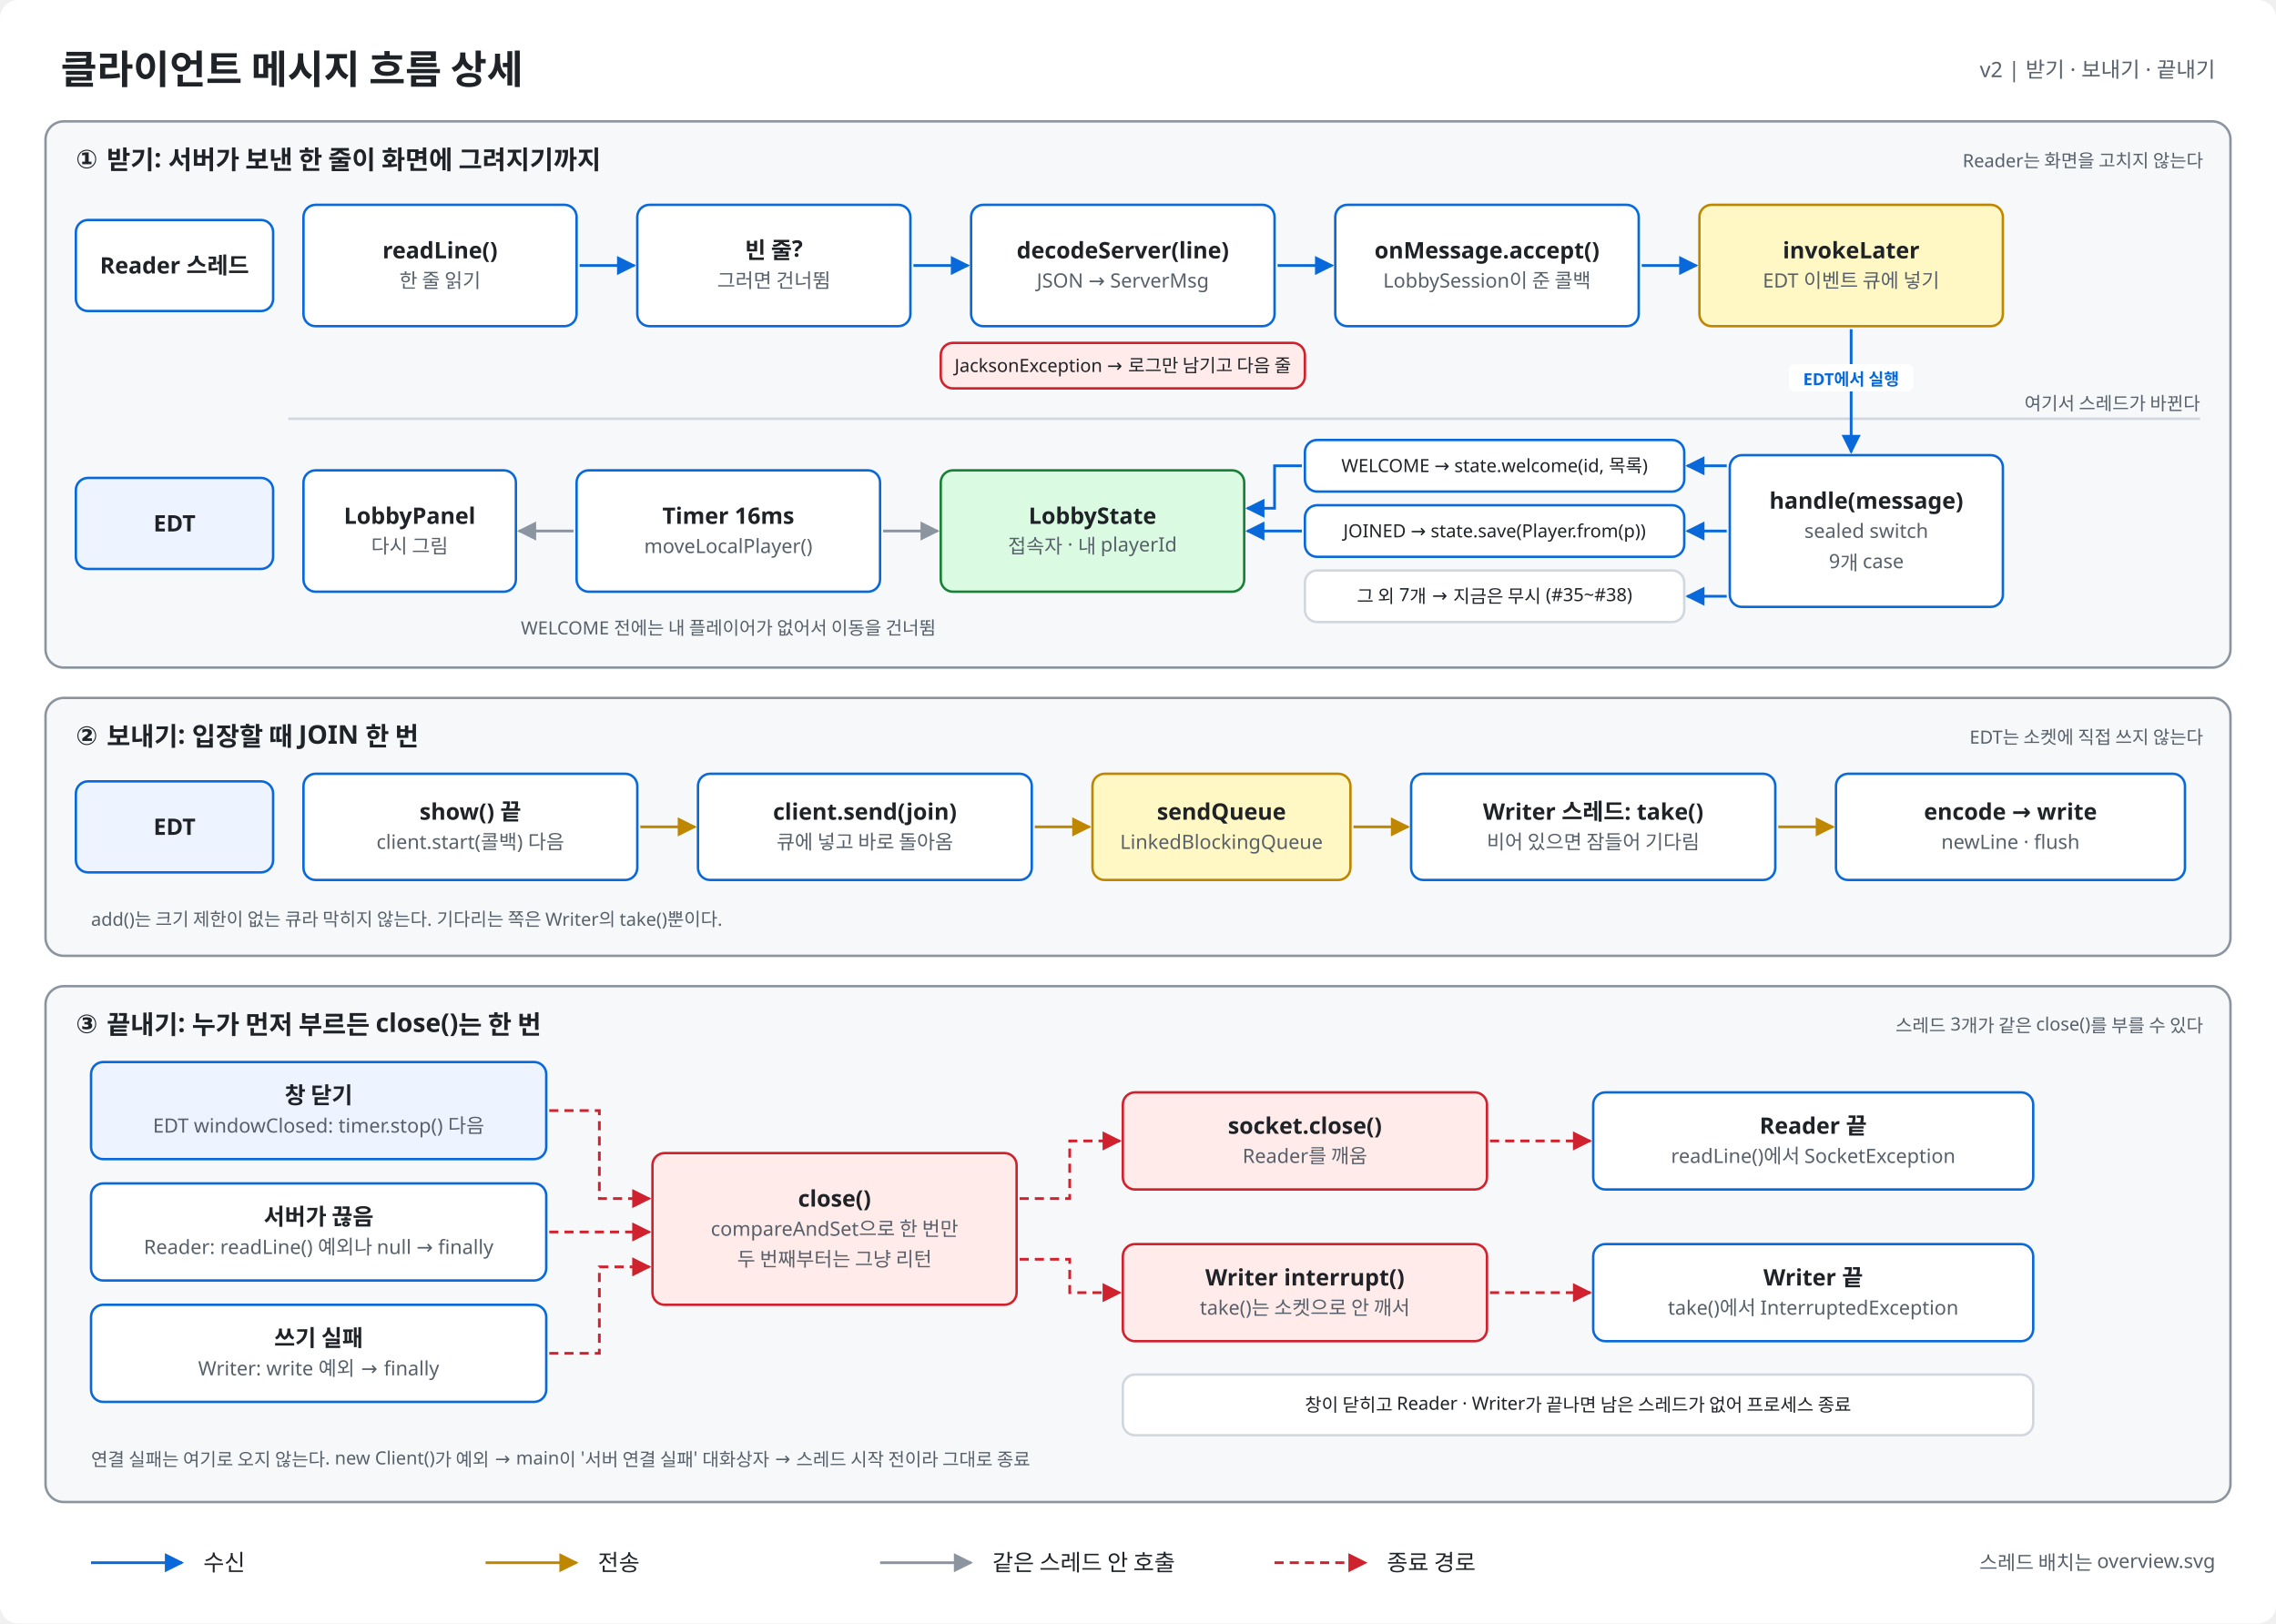
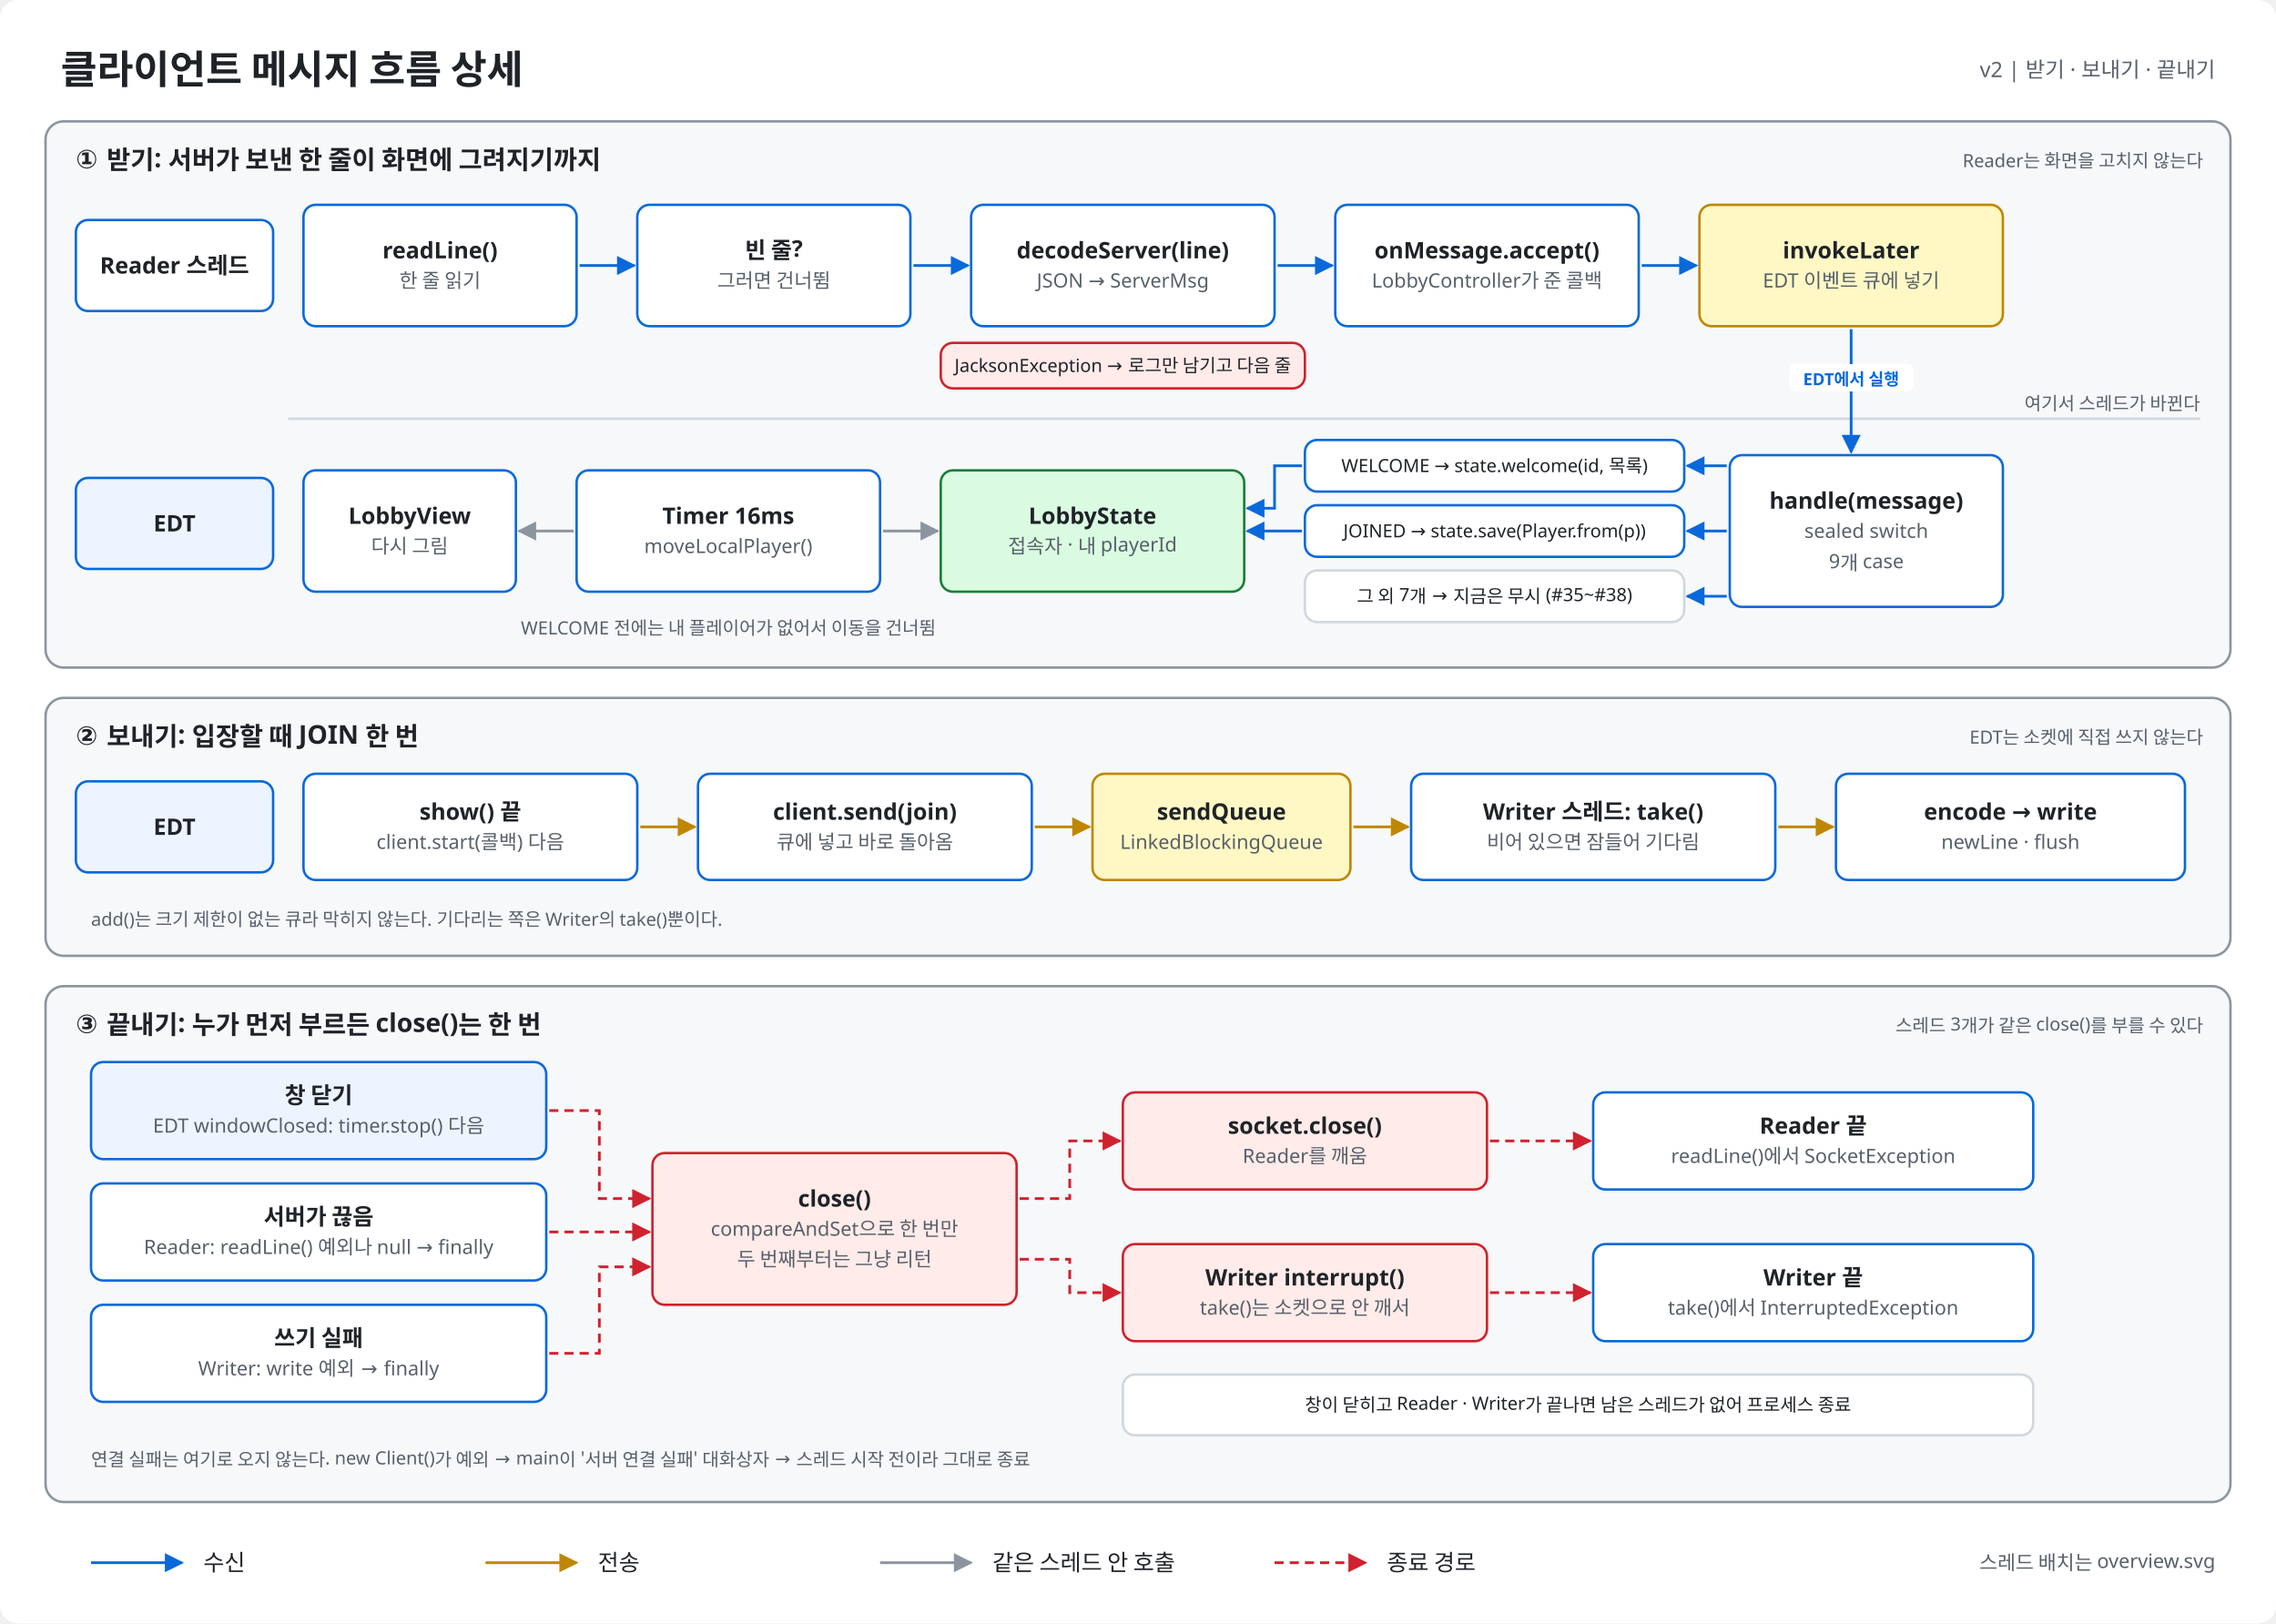
<svg xmlns="http://www.w3.org/2000/svg" viewBox="0 0 1500 1070" width="1500" height="1070" font-family="Pretendard, 'Malgun Gothic', 'Apple SD Gothic Neo', 'Noto Sans KR', sans-serif">
  <rect width="1500" height="1070" rx="12" fill="#ffffff" />
  <defs>
    <marker id="arrow-tcp" viewBox="0 0 10 10" refX="9" refY="5" markerWidth="7" markerHeight="7" orient="auto-start-reverse">
      <path d="M 0 0 L 10 5 L 0 10 z" fill="#57606a" />
    </marker>
    <marker id="arrow-recv" viewBox="0 0 10 10" refX="9" refY="5" markerWidth="7" markerHeight="7" orient="auto-start-reverse">
      <path d="M 0 0 L 10 5 L 0 10 z" fill="#0969da" />
    </marker>
    <marker id="arrow-loop" viewBox="0 0 10 10" refX="9" refY="5" markerWidth="7" markerHeight="7" orient="auto-start-reverse">
      <path d="M 0 0 L 10 5 L 0 10 z" fill="#1a7f37" />
    </marker>
    <marker id="arrow-send" viewBox="0 0 10 10" refX="9" refY="5" markerWidth="7" markerHeight="7" orient="auto-start-reverse">
      <path d="M 0 0 L 10 5 L 0 10 z" fill="#bf8700" />
    </marker>
    <marker id="arrow-make" viewBox="0 0 10 10" refX="9" refY="5" markerWidth="7" markerHeight="7" orient="auto-start-reverse">
      <path d="M 0 0 L 10 5 L 0 10 z" fill="#8c959f" />
    </marker>
    <marker id="arrow-close" viewBox="0 0 10 10" refX="9" refY="5" markerWidth="7" markerHeight="7" orient="auto-start-reverse">
      <path d="M 0 0 L 10 5 L 0 10 z" fill="#cf222e" />
    </marker>
  </defs>
  <text x="40" y="46" font-size="26" font-weight="700" text-anchor="start" dominant-baseline="middle" fill="#1f2328">클라이언트 메시지 흐름 상세</text>
  <text x="1460" y="46" font-size="14" font-weight="400" text-anchor="end" dominant-baseline="middle" fill="#57606a">v2  |  받기 · 보내기 · 끝내기</text>
  <rect x="30" y="80" width="1440" height="360" rx="12" fill="#f6f8fa" stroke="#8c959f" stroke-width="1.6" />
  <text x="50" y="106" font-size="17" font-weight="700" text-anchor="start" dominant-baseline="middle" fill="#1f2328">① 받기: 서버가 보낸 한 줄이 화면에 그려지기까지</text>
  <text x="1452" y="106" font-size="12" font-weight="400" text-anchor="end" dominant-baseline="middle" fill="#57606a">Reader는 화면을 고치지 않는다</text>
  <rect x="50" y="145" width="130" height="60" rx="8" fill="#ffffff" stroke="#0969da" stroke-width="1.6" />
  <text x="115.0" y="175.0" font-size="15" font-weight="600" text-anchor="middle" dominant-baseline="middle" fill="#1f2328">Reader 스레드</text>
  <rect x="50" y="315" width="130" height="60" rx="8" fill="#eef4ff" stroke="#0969da" stroke-width="1.6" />
  <text x="115.0" y="345.0" font-size="15" font-weight="600" text-anchor="middle" dominant-baseline="middle" fill="#1f2328">EDT</text>
  <rect x="200" y="135" width="180" height="80" rx="8" fill="#ffffff" stroke="#0969da" stroke-width="1.6" />
  <text x="290.0" y="165.0" font-size="15" font-weight="600" text-anchor="middle" dominant-baseline="middle" fill="#1f2328">readLine()</text>
  <text x="290.0" y="185.0" font-size="13" font-weight="400" text-anchor="middle" dominant-baseline="middle" fill="#57606a">한 줄 읽기</text>
  <rect x="420" y="135" width="180" height="80" rx="8" fill="#ffffff" stroke="#0969da" stroke-width="1.6" />
  <text x="510.0" y="165.0" font-size="15" font-weight="600" text-anchor="middle" dominant-baseline="middle" fill="#1f2328">빈 줄?</text>
  <text x="510.0" y="185.0" font-size="13" font-weight="400" text-anchor="middle" dominant-baseline="middle" fill="#57606a">그러면 건너뜀</text>
  <rect x="640" y="135" width="200" height="80" rx="8" fill="#ffffff" stroke="#0969da" stroke-width="1.6" />
  <text x="740.0" y="165.0" font-size="15" font-weight="600" text-anchor="middle" dominant-baseline="middle" fill="#1f2328">decodeServer(line)</text>
  <text x="740.0" y="185.0" font-size="13" font-weight="400" text-anchor="middle" dominant-baseline="middle" fill="#57606a">JSON → ServerMsg</text>
  <rect x="880" y="135" width="200" height="80" rx="8" fill="#ffffff" stroke="#0969da" stroke-width="1.6" />
  <text x="980.0" y="165.0" font-size="15" font-weight="600" text-anchor="middle" dominant-baseline="middle" fill="#1f2328">onMessage.accept()</text>
-   <text x="980.0" y="185.0" font-size="13" font-weight="400" text-anchor="middle" dominant-baseline="middle" fill="#57606a">LobbySession이 준 콜백</text>
+   <text x="980.0" y="185.0" font-size="13" font-weight="400" text-anchor="middle" dominant-baseline="middle" fill="#57606a">LobbyController가 준 콜백</text>
  <rect x="1120" y="135" width="200" height="80" rx="8" fill="#fff8c5" stroke="#bf8700" stroke-width="1.6" />
  <text x="1220.0" y="165.0" font-size="15" font-weight="600" text-anchor="middle" dominant-baseline="middle" fill="#1f2328">invokeLater</text>
  <text x="1220.0" y="185.0" font-size="13" font-weight="400" text-anchor="middle" dominant-baseline="middle" fill="#57606a">EDT 이벤트 큐에 넣기</text>
  <rect x="620" y="226" width="240" height="30" rx="8" fill="#ffebe9" stroke="#cf222e" stroke-width="1.6" />
  <text x="740.0" y="241.0" font-size="12" font-weight="500" text-anchor="middle" dominant-baseline="middle" fill="#1f2328">JacksonException → 로그만 남기고 다음 줄</text>
  <path d="M 382 175 L 418 175" fill="none" stroke="#0969da" stroke-width="1.8" marker-end="url(#arrow-recv)" />
  <path d="M 602 175 L 638 175" fill="none" stroke="#0969da" stroke-width="1.8" marker-end="url(#arrow-recv)" />
  <path d="M 842 175 L 878 175" fill="none" stroke="#0969da" stroke-width="1.8" marker-end="url(#arrow-recv)" />
  <path d="M 1082 175 L 1118 175" fill="none" stroke="#0969da" stroke-width="1.8" marker-end="url(#arrow-recv)" />
  <line x1="190" y1="276" x2="1450" y2="276" stroke="#d0d7de" stroke-width="1.6" />
  <text x="1450" y="266" font-size="12" font-weight="400" text-anchor="end" dominant-baseline="middle" fill="#57606a">여기서 스레드가 바뀐다</text>
  <path d="M 1220 217 L 1220 298" fill="none" stroke="#0969da" stroke-width="1.8" marker-end="url(#arrow-recv)" />
  <rect x="1179" y="240" width="82" height="18" rx="4" fill="#ffffff" />
  <text x="1220" y="250" font-size="11" font-weight="600" text-anchor="middle" dominant-baseline="middle" fill="#0969da">EDT에서 실행</text>
  <rect x="1140" y="300" width="180" height="100" rx="8" fill="#ffffff" stroke="#0969da" stroke-width="1.6" />
  <text x="1230.0" y="330.0" font-size="15" font-weight="600" text-anchor="middle" dominant-baseline="middle" fill="#1f2328">handle(message)</text>
  <text x="1230.0" y="350.0" font-size="13" font-weight="400" text-anchor="middle" dominant-baseline="middle" fill="#57606a">sealed switch</text>
  <text x="1230.0" y="370.0" font-size="13" font-weight="400" text-anchor="middle" dominant-baseline="middle" fill="#57606a">9개 case</text>
  <rect x="860" y="290" width="250" height="34" rx="8" fill="#ffffff" stroke="#0969da" stroke-width="1.6" />
  <text x="985.0" y="307.0" font-size="12" font-weight="500" text-anchor="middle" dominant-baseline="middle" fill="#1f2328">WELCOME → state.welcome(id, 목록)</text>
  <rect x="860" y="333" width="250" height="34" rx="8" fill="#ffffff" stroke="#0969da" stroke-width="1.6" />
  <text x="985.0" y="350.0" font-size="12" font-weight="500" text-anchor="middle" dominant-baseline="middle" fill="#1f2328">JOINED → state.save(Player.from(p))</text>
  <rect x="860" y="376" width="250" height="34" rx="8" fill="#ffffff" stroke="#d0d7de" stroke-width="1.6" />
  <text x="985.0" y="393.0" font-size="12" font-weight="500" text-anchor="middle" dominant-baseline="middle" fill="#1f2328">그 외 7개 → 지금은 무시 (#35~#38)</text>
  <path d="M 1138 307 L 1112 307" fill="none" stroke="#0969da" stroke-width="1.8" marker-end="url(#arrow-recv)" />
  <path d="M 1138 350 L 1112 350" fill="none" stroke="#0969da" stroke-width="1.8" marker-end="url(#arrow-recv)" />
  <path d="M 1138 393 L 1112 393" fill="none" stroke="#0969da" stroke-width="1.8" marker-end="url(#arrow-recv)" />
  <rect x="620" y="310" width="200" height="80" rx="8" fill="#dafbe1" stroke="#1a7f37" stroke-width="1.6" />
  <text x="720.0" y="340.0" font-size="15" font-weight="600" text-anchor="middle" dominant-baseline="middle" fill="#1f2328">LobbyState</text>
  <text x="720.0" y="360.0" font-size="13" font-weight="400" text-anchor="middle" dominant-baseline="middle" fill="#57606a">접속자 · 내 playerId</text>
  <path d="M 858 307 L 840 307 L 840 335 L 822 335" fill="none" stroke="#0969da" stroke-width="1.8" marker-end="url(#arrow-recv)" />
  <path d="M 858 350 L 822 350" fill="none" stroke="#0969da" stroke-width="1.8" marker-end="url(#arrow-recv)" />
  <rect x="380" y="310" width="200" height="80" rx="8" fill="#ffffff" stroke="#0969da" stroke-width="1.6" />
  <text x="480.0" y="340.0" font-size="15" font-weight="600" text-anchor="middle" dominant-baseline="middle" fill="#1f2328">Timer 16ms</text>
  <text x="480.0" y="360.0" font-size="13" font-weight="400" text-anchor="middle" dominant-baseline="middle" fill="#57606a">moveLocalPlayer()</text>
  <path d="M 582 350 L 618 350" fill="none" stroke="#8c959f" stroke-width="1.8" marker-end="url(#arrow-make)" />
  <rect x="200" y="310" width="140" height="80" rx="8" fill="#ffffff" stroke="#0969da" stroke-width="1.6" />
-   <text x="270.0" y="340.0" font-size="15" font-weight="600" text-anchor="middle" dominant-baseline="middle" fill="#1f2328">LobbyPanel</text>
+   <text x="270.0" y="340.0" font-size="15" font-weight="600" text-anchor="middle" dominant-baseline="middle" fill="#1f2328">LobbyView</text>
  <text x="270.0" y="360.0" font-size="13" font-weight="400" text-anchor="middle" dominant-baseline="middle" fill="#57606a">다시 그림</text>
  <path d="M 378 350 L 342 350" fill="none" stroke="#8c959f" stroke-width="1.8" marker-end="url(#arrow-make)" />
  <text x="480" y="414" font-size="12" font-weight="400" text-anchor="middle" dominant-baseline="middle" fill="#57606a">WELCOME 전에는 내 플레이어가 없어서 이동을 건너뜀</text>
  <rect x="30" y="460" width="1440" height="170" rx="12" fill="#f6f8fa" stroke="#8c959f" stroke-width="1.6" />
  <text x="50" y="486" font-size="17" font-weight="700" text-anchor="start" dominant-baseline="middle" fill="#1f2328">② 보내기: 입장할 때 JOIN 한 번</text>
  <text x="1452" y="486" font-size="12" font-weight="400" text-anchor="end" dominant-baseline="middle" fill="#57606a">EDT는 소켓에 직접 쓰지 않는다</text>
  <rect x="50" y="515" width="130" height="60" rx="8" fill="#eef4ff" stroke="#0969da" stroke-width="1.6" />
  <text x="115.0" y="545.0" font-size="15" font-weight="600" text-anchor="middle" dominant-baseline="middle" fill="#1f2328">EDT</text>
  <rect x="200" y="510" width="220" height="70" rx="8" fill="#ffffff" stroke="#0969da" stroke-width="1.6" />
  <text x="310.0" y="535.0" font-size="15" font-weight="600" text-anchor="middle" dominant-baseline="middle" fill="#1f2328">show() 끝</text>
  <text x="310.0" y="555.0" font-size="13" font-weight="400" text-anchor="middle" dominant-baseline="middle" fill="#57606a">client.start(콜백) 다음</text>
  <rect x="460" y="510" width="220" height="70" rx="8" fill="#ffffff" stroke="#0969da" stroke-width="1.6" />
  <text x="570.0" y="535.0" font-size="15" font-weight="600" text-anchor="middle" dominant-baseline="middle" fill="#1f2328">client.send(join)</text>
  <text x="570.0" y="555.0" font-size="13" font-weight="400" text-anchor="middle" dominant-baseline="middle" fill="#57606a">큐에 넣고 바로 돌아옴</text>
  <rect x="720" y="510" width="170" height="70" rx="8" fill="#fff8c5" stroke="#bf8700" stroke-width="1.6" />
  <text x="805.0" y="535.0" font-size="15" font-weight="600" text-anchor="middle" dominant-baseline="middle" fill="#1f2328">sendQueue</text>
  <text x="805.0" y="555.0" font-size="13" font-weight="400" text-anchor="middle" dominant-baseline="middle" fill="#57606a">LinkedBlockingQueue</text>
  <rect x="930" y="510" width="240" height="70" rx="8" fill="#ffffff" stroke="#0969da" stroke-width="1.6" />
  <text x="1050.0" y="535.0" font-size="15" font-weight="600" text-anchor="middle" dominant-baseline="middle" fill="#1f2328">Writer 스레드: take()</text>
  <text x="1050.0" y="555.0" font-size="13" font-weight="400" text-anchor="middle" dominant-baseline="middle" fill="#57606a">비어 있으면 잠들어 기다림</text>
  <rect x="1210" y="510" width="230" height="70" rx="8" fill="#ffffff" stroke="#0969da" stroke-width="1.6" />
  <text x="1325.0" y="535.0" font-size="15" font-weight="600" text-anchor="middle" dominant-baseline="middle" fill="#1f2328">encode → write</text>
  <text x="1325.0" y="555.0" font-size="13" font-weight="400" text-anchor="middle" dominant-baseline="middle" fill="#57606a">newLine · flush</text>
  <path d="M 422 545 L 458 545" fill="none" stroke="#bf8700" stroke-width="1.8" marker-end="url(#arrow-send)" />
  <path d="M 682 545 L 718 545" fill="none" stroke="#bf8700" stroke-width="1.8" marker-end="url(#arrow-send)" />
  <path d="M 1172 545 L 1208 545" fill="none" stroke="#bf8700" stroke-width="1.8" marker-end="url(#arrow-send)" />
  <path d="M 892 545 L 928 545" fill="none" stroke="#bf8700" stroke-width="1.8" marker-end="url(#arrow-send)" />
  <text x="60" y="606" font-size="12" font-weight="400" text-anchor="start" dominant-baseline="middle" fill="#57606a">add()는 크기 제한이 없는 큐라 막히지 않는다. 기다리는 쪽은 Writer의 take()뿐이다.</text>
  <rect x="30" y="650" width="1440" height="340" rx="12" fill="#f6f8fa" stroke="#8c959f" stroke-width="1.6" />
  <text x="50" y="676" font-size="17" font-weight="700" text-anchor="start" dominant-baseline="middle" fill="#1f2328">③ 끝내기: 누가 먼저 부르든 close()는 한 번</text>
  <text x="1452" y="676" font-size="12" font-weight="400" text-anchor="end" dominant-baseline="middle" fill="#57606a">스레드 3개가 같은 close()를 부를 수 있다</text>
  <rect x="60" y="700" width="300" height="64" rx="8" fill="#eef4ff" stroke="#0969da" stroke-width="1.6" />
  <text x="210.0" y="722.0" font-size="15" font-weight="600" text-anchor="middle" dominant-baseline="middle" fill="#1f2328">창 닫기</text>
  <text x="210.0" y="742.0" font-size="13" font-weight="400" text-anchor="middle" dominant-baseline="middle" fill="#57606a">EDT windowClosed: timer.stop() 다음</text>
  <rect x="60" y="780" width="300" height="64" rx="8" fill="#ffffff" stroke="#0969da" stroke-width="1.6" />
  <text x="210.0" y="802.0" font-size="15" font-weight="600" text-anchor="middle" dominant-baseline="middle" fill="#1f2328">서버가 끊음</text>
  <text x="210.0" y="822.0" font-size="13" font-weight="400" text-anchor="middle" dominant-baseline="middle" fill="#57606a">Reader: readLine() 예외나 null → finally</text>
  <rect x="60" y="860" width="300" height="64" rx="8" fill="#ffffff" stroke="#0969da" stroke-width="1.6" />
  <text x="210.0" y="882.0" font-size="15" font-weight="600" text-anchor="middle" dominant-baseline="middle" fill="#1f2328">쓰기 실패</text>
  <text x="210.0" y="902.0" font-size="13" font-weight="400" text-anchor="middle" dominant-baseline="middle" fill="#57606a">Writer: write 예외 → finally</text>
  <rect x="430" y="760" width="240" height="100" rx="8" fill="#ffebe9" stroke="#cf222e" stroke-width="1.6" />
  <text x="550.0" y="790.0" font-size="15" font-weight="600" text-anchor="middle" dominant-baseline="middle" fill="#1f2328">close()</text>
  <text x="550.0" y="810.0" font-size="13" font-weight="400" text-anchor="middle" dominant-baseline="middle" fill="#57606a">compareAndSet으로 한 번만</text>
  <text x="550.0" y="830.0" font-size="13" font-weight="400" text-anchor="middle" dominant-baseline="middle" fill="#57606a">두 번째부터는 그냥 리턴</text>
  <path d="M 362 732 L 395 732 L 395 790 L 428 790" fill="none" stroke="#cf222e" stroke-width="1.8" stroke-dasharray="6 4" marker-end="url(#arrow-close)" />
  <path d="M 362 812 L 428 812" fill="none" stroke="#cf222e" stroke-width="1.8" stroke-dasharray="6 4" marker-end="url(#arrow-close)" />
  <path d="M 362 892 L 395 892 L 395 835 L 428 835" fill="none" stroke="#cf222e" stroke-width="1.8" stroke-dasharray="6 4" marker-end="url(#arrow-close)" />
  <rect x="740" y="720" width="240" height="64" rx="8" fill="#ffebe9" stroke="#cf222e" stroke-width="1.6" />
  <text x="860.0" y="742.0" font-size="15" font-weight="600" text-anchor="middle" dominant-baseline="middle" fill="#1f2328">socket.close()</text>
  <text x="860.0" y="762.0" font-size="13" font-weight="400" text-anchor="middle" dominant-baseline="middle" fill="#57606a">Reader를 깨움</text>
  <rect x="740" y="820" width="240" height="64" rx="8" fill="#ffebe9" stroke="#cf222e" stroke-width="1.6" />
  <text x="860.0" y="842.0" font-size="15" font-weight="600" text-anchor="middle" dominant-baseline="middle" fill="#1f2328">Writer interrupt()</text>
  <text x="860.0" y="862.0" font-size="13" font-weight="400" text-anchor="middle" dominant-baseline="middle" fill="#57606a">take()는 소켓으로 안 깨서</text>
  <path d="M 672 790 L 705 790 L 705 752 L 738 752" fill="none" stroke="#cf222e" stroke-width="1.8" stroke-dasharray="6 4" marker-end="url(#arrow-close)" />
  <path d="M 672 830 L 705 830 L 705 852 L 738 852" fill="none" stroke="#cf222e" stroke-width="1.8" stroke-dasharray="6 4" marker-end="url(#arrow-close)" />
  <rect x="1050" y="720" width="290" height="64" rx="8" fill="#ffffff" stroke="#0969da" stroke-width="1.6" />
  <text x="1195.0" y="742.0" font-size="15" font-weight="600" text-anchor="middle" dominant-baseline="middle" fill="#1f2328">Reader 끝</text>
  <text x="1195.0" y="762.0" font-size="13" font-weight="400" text-anchor="middle" dominant-baseline="middle" fill="#57606a">readLine()에서 SocketException</text>
  <rect x="1050" y="820" width="290" height="64" rx="8" fill="#ffffff" stroke="#0969da" stroke-width="1.6" />
  <text x="1195.0" y="842.0" font-size="15" font-weight="600" text-anchor="middle" dominant-baseline="middle" fill="#1f2328">Writer 끝</text>
  <text x="1195.0" y="862.0" font-size="13" font-weight="400" text-anchor="middle" dominant-baseline="middle" fill="#57606a">take()에서 InterruptedException</text>
  <path d="M 982 752 L 1048 752" fill="none" stroke="#cf222e" stroke-width="1.8" stroke-dasharray="6 4" marker-end="url(#arrow-close)" />
  <path d="M 982 852 L 1048 852" fill="none" stroke="#cf222e" stroke-width="1.8" stroke-dasharray="6 4" marker-end="url(#arrow-close)" />
  <rect x="740" y="906" width="600" height="40" rx="8" fill="#ffffff" stroke="#d0d7de" stroke-width="1.6" />
  <text x="1040.0" y="926.0" font-size="12" font-weight="500" text-anchor="middle" dominant-baseline="middle" fill="#1f2328">창이 닫히고 Reader · Writer가 끝나면 남은 스레드가 없어 프로세스 종료</text>
  <text x="60" y="962" font-size="12" font-weight="400" text-anchor="start" dominant-baseline="middle" fill="#57606a">연결 실패는 여기로 오지 않는다. new Client()가 예외 → main이 '서버 연결 실패' 대화상자 → 스레드 시작 전이라 그대로 종료</text>
  <path d="M 60 1030 L 120 1030" fill="none" stroke="#0969da" stroke-width="1.8" marker-end="url(#arrow-recv)" />
  <text x="134" y="1030" font-size="15" font-weight="500" text-anchor="start" dominant-baseline="middle" fill="#1f2328">수신</text>
  <path d="M 320 1030 L 380 1030" fill="none" stroke="#bf8700" stroke-width="1.8" marker-end="url(#arrow-send)" />
  <text x="394" y="1030" font-size="15" font-weight="500" text-anchor="start" dominant-baseline="middle" fill="#1f2328">전송</text>
  <path d="M 580 1030 L 640 1030" fill="none" stroke="#8c959f" stroke-width="1.8" marker-end="url(#arrow-make)" />
  <text x="654" y="1030" font-size="15" font-weight="500" text-anchor="start" dominant-baseline="middle" fill="#1f2328">같은 스레드 안 호출</text>
  <path d="M 840 1030 L 900 1030" fill="none" stroke="#cf222e" stroke-width="1.8" stroke-dasharray="6 4" marker-end="url(#arrow-close)" />
  <text x="914" y="1030" font-size="15" font-weight="500" text-anchor="start" dominant-baseline="middle" fill="#1f2328">종료 경로</text>
  <text x="1460" y="1030" font-size="13" font-weight="400" text-anchor="end" dominant-baseline="middle" fill="#57606a">스레드 배치는 overview.svg</text>
</svg>
